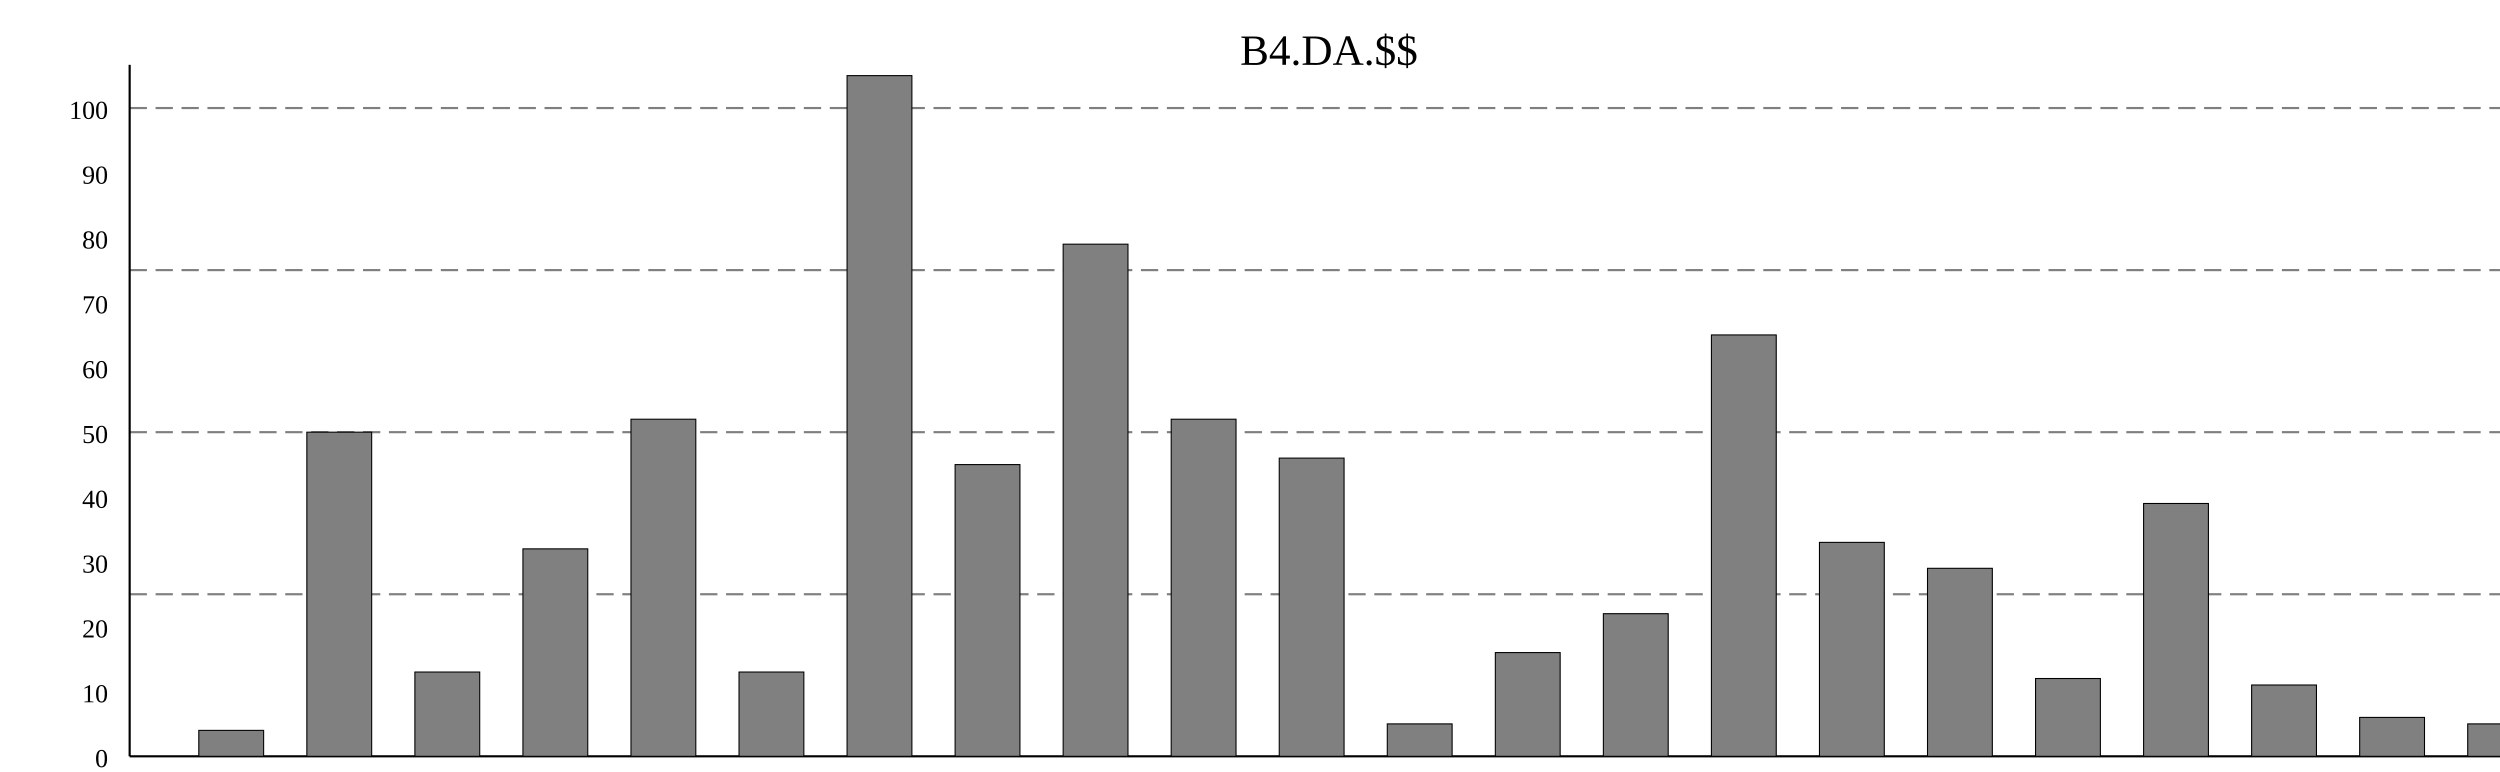
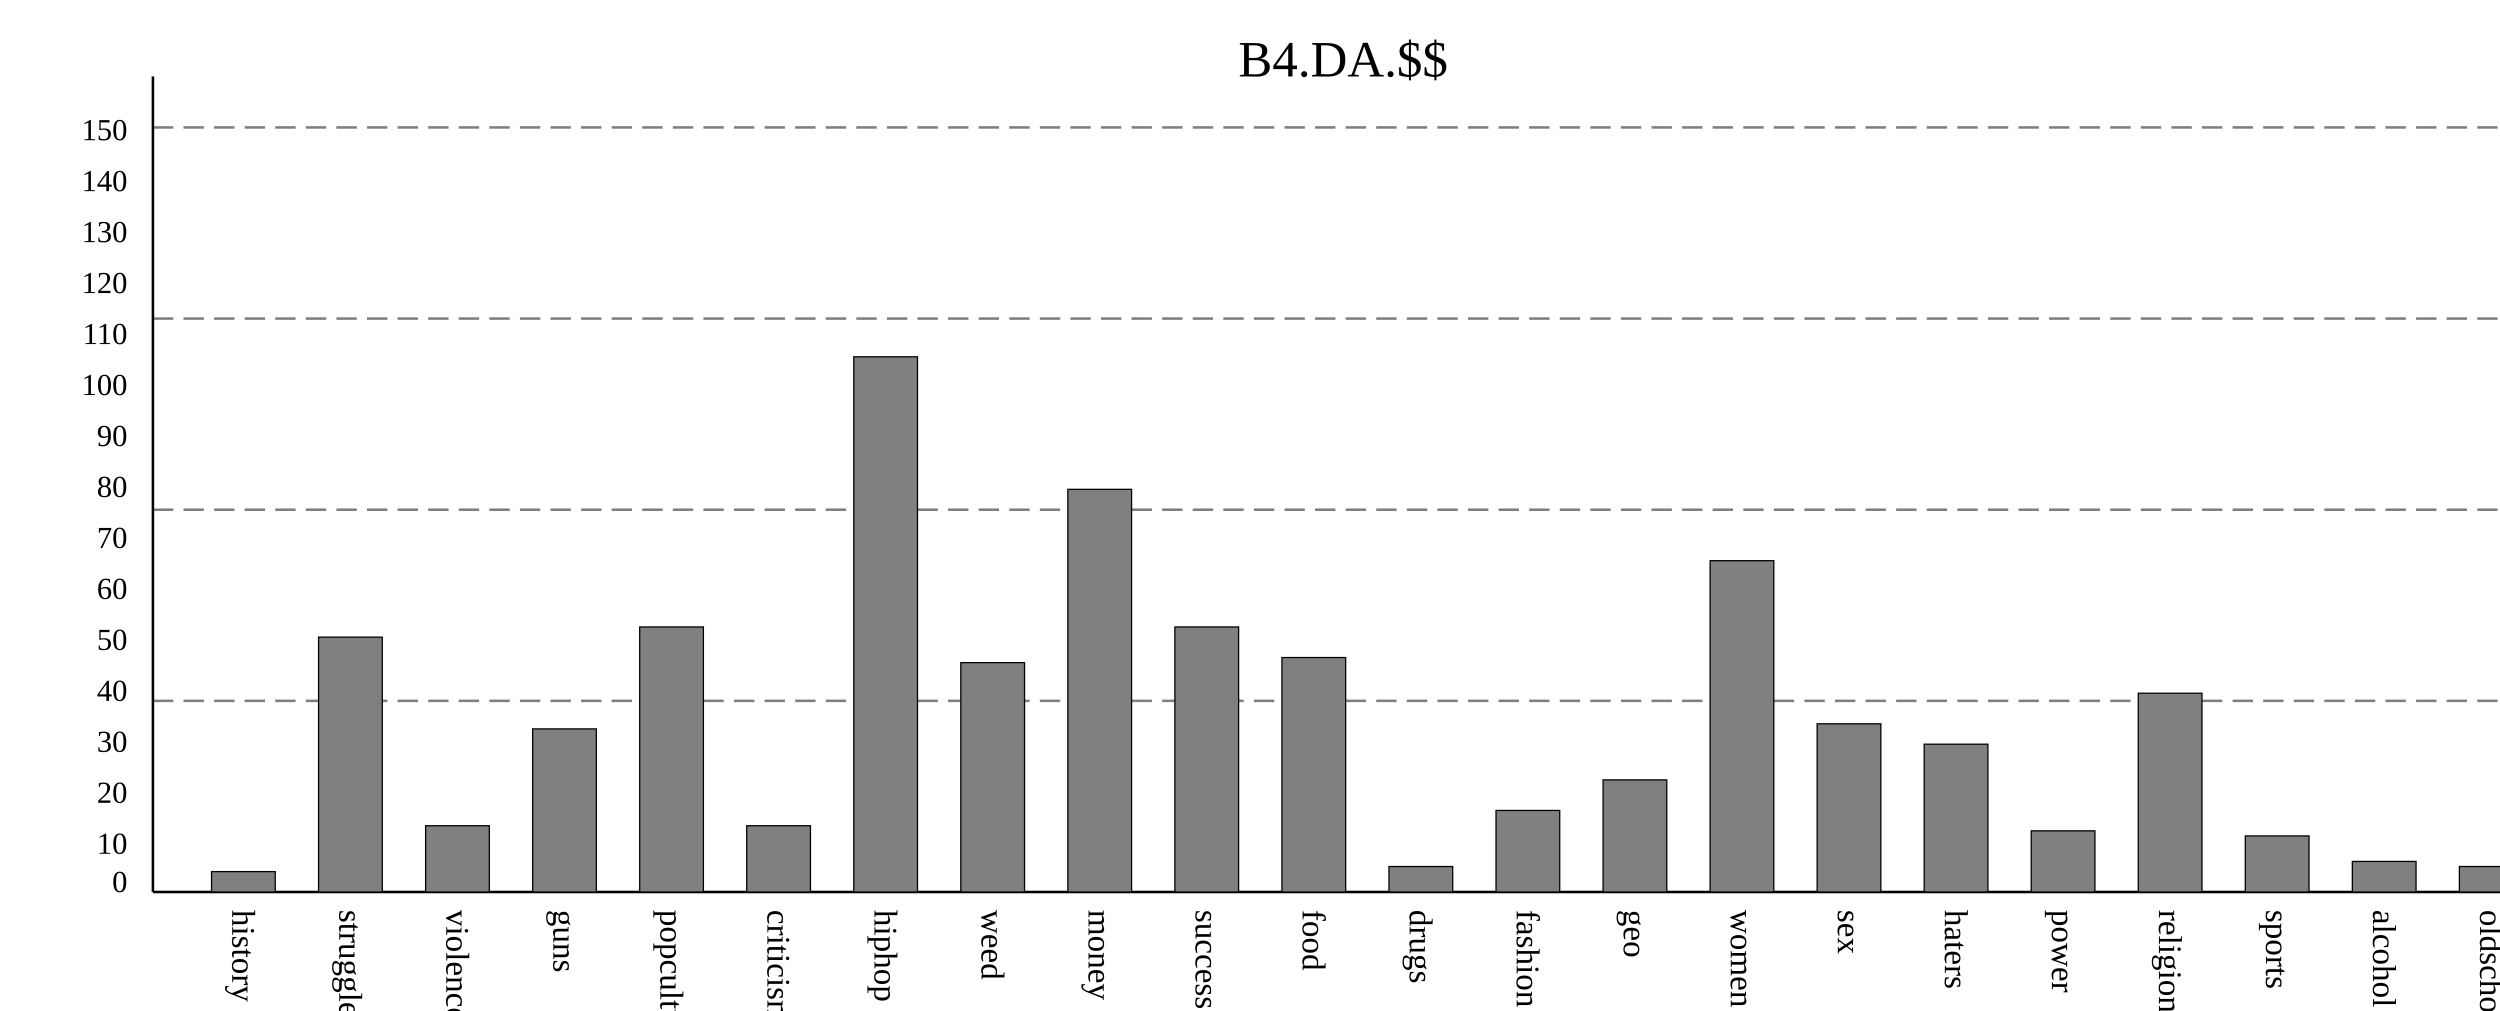
<svg xmlns="http://www.w3.org/2000/svg" height="100%" width="100%">
  <g transform="translate(40, 350)">
-     <text x="575" y="-320" text-anchor="middle" font-size="20px">B4.DA.$$</text>
+     <text x="487" y="-320" text-anchor="middle" font-size="20px">B4.DA.$$</text>
    <line x1="20" x2="20" y1="0" y2="-320" stroke="black" stroke-width="1" />
-     <line x1="20" x2="1150" y1="0" y2="0" stroke="black" stroke-width="1" />
-     <line x1="20" x2="1150" y1="-75" y2="-75" stroke="black" opacity="0.5" stroke-dasharray="8 4" stroke-width="1" />
-     <line x1="20" x2="1150" y1="-150" y2="-150" stroke="black" opacity="0.5" stroke-dasharray="8 4" stroke-width="1" />
-     <line x1="20" x2="1150" y1="-225" y2="-225" stroke="black" opacity="0.5" stroke-dasharray="8 4" stroke-width="1" />
-     <line x1="20" x2="1150" y1="-300" y2="-300" stroke="black" opacity="0.5" stroke-dasharray="8 4" stroke-width="1" />
-     <text x="10" y="5" text-anchor="end">0</text>
-     <text x="10" y="-25" text-anchor="end">10</text>
-     <text x="10" y="-55" text-anchor="end">20</text>
-     <text x="10" y="-85" text-anchor="end">30</text>
-     <text x="10" y="-115" text-anchor="end">40</text>
-     <text x="10" y="-145" text-anchor="end">50</text>
-     <text x="10" y="-175" text-anchor="end">60</text>
-     <text x="10" y="-205" text-anchor="end">70</text>
-     <text x="10" y="-235" text-anchor="end">80</text>
-     <text x="10" y="-265" text-anchor="end">90</text>
-     <text x="10" y="-295" text-anchor="end">100</text>
-     <rect x="52" y="-12" stroke="black" stroke-width=".5" fill="gray" width="30" height="12" />
-     <text x="67" y="20" text-anchor="middle" font-size="12px">history</text>
-     <rect x="102" y="-150" stroke="black" stroke-width=".5" fill="gray" width="30" height="150" />
-     <text x="117" y="20" text-anchor="middle" font-size="12px">struggle</text>
-     <rect x="152" y="-39" stroke="black" stroke-width=".5" fill="gray" width="30" height="39" />
-     <text x="167" y="20" text-anchor="middle" font-size="12px">violence</text>
-     <rect x="202" y="-96" stroke="black" stroke-width=".5" fill="gray" width="30" height="96" />
-     <text x="217" y="20" text-anchor="middle" font-size="12px">guns</text>
-     <rect x="252" y="-156" stroke="black" stroke-width=".5" fill="gray" width="30" height="156" />
-     <text x="267" y="20" text-anchor="middle" font-size="12px">popculture</text>
-     <rect x="302" y="-39" stroke="black" stroke-width=".5" fill="gray" width="30" height="39" />
-     <text x="317" y="20" text-anchor="middle" font-size="12px">criticism</text>
-     <rect x="352" y="-315" stroke="black" stroke-width=".5" fill="gray" width="30" height="315" />
-     <text x="367" y="20" text-anchor="middle" font-size="12px">hiphop</text>
-     <rect x="402" y="-135" stroke="black" stroke-width=".5" fill="gray" width="30" height="135" />
-     <text x="417" y="20" text-anchor="middle" font-size="12px">weed</text>
-     <rect x="452" y="-237" stroke="black" stroke-width=".5" fill="gray" width="30" height="237" />
-     <text x="467" y="20" text-anchor="middle" font-size="12px">money</text>
-     <rect x="502" y="-156" stroke="black" stroke-width=".5" fill="gray" width="30" height="156" />
-     <text x="517" y="20" text-anchor="middle" font-size="12px">success</text>
-     <rect x="552" y="-138" stroke="black" stroke-width=".5" fill="gray" width="30" height="138" />
-     <text x="567" y="20" text-anchor="middle" font-size="12px">food</text>
-     <rect x="602" y="-15" stroke="black" stroke-width=".5" fill="gray" width="30" height="15" />
-     <text x="617" y="20" text-anchor="middle" font-size="12px">drugs</text>
-     <rect x="652" y="-48" stroke="black" stroke-width=".5" fill="gray" width="30" height="48" />
-     <text x="667" y="20" text-anchor="middle" font-size="12px">fashion</text>
-     <rect x="702" y="-66" stroke="black" stroke-width=".5" fill="gray" width="30" height="66" />
-     <text x="717" y="20" text-anchor="middle" font-size="12px">geo</text>
-     <rect x="752" y="-195" stroke="black" stroke-width=".5" fill="gray" width="30" height="195" />
-     <text x="767" y="20" text-anchor="middle" font-size="12px">women</text>
-     <rect x="802" y="-99" stroke="black" stroke-width=".5" fill="gray" width="30" height="99" />
-     <text x="817" y="20" text-anchor="middle" font-size="12px">sex</text>
-     <rect x="852" y="-87" stroke="black" stroke-width=".5" fill="gray" width="30" height="87" />
-     <text x="867" y="20" text-anchor="middle" font-size="12px">haters</text>
-     <rect x="902" y="-36" stroke="black" stroke-width=".5" fill="gray" width="30" height="36" />
-     <text x="917" y="20" text-anchor="middle" font-size="12px">power</text>
-     <rect x="952" y="-117" stroke="black" stroke-width=".5" fill="gray" width="30" height="117" />
-     <text x="967" y="20" text-anchor="middle" font-size="12px">religion</text>
-     <rect x="1002" y="-33" stroke="black" stroke-width=".5" fill="gray" width="30" height="33" />
-     <text x="1017" y="20" text-anchor="middle" font-size="12px">sports</text>
-     <rect x="1052" y="-18" stroke="black" stroke-width=".5" fill="gray" width="30" height="18" />
-     <text x="1067" y="20" text-anchor="middle" font-size="12px">alcohol</text>
-     <rect x="1102" y="-15" stroke="black" stroke-width=".5" fill="gray" width="30" height="15" />
-     <text x="1117" y="20" text-anchor="middle" font-size="12px">oldschool</text>
+     <line x1="20" x2="974" y1="0" y2="0" stroke="black" stroke-width="1" />
+     <line x1="20" x2="974" y1="-75" y2="-75" stroke="black" opacity="0.5" stroke-dasharray="8 4" stroke-width="1" />
+     <line x1="20" x2="974" y1="-150" y2="-150" stroke="black" opacity="0.5" stroke-dasharray="8 4" stroke-width="1" />
+     <line x1="20" x2="974" y1="-225" y2="-225" stroke="black" opacity="0.5" stroke-dasharray="8 4" stroke-width="1" />
+     <line x1="20" x2="974" y1="-300" y2="-300" stroke="black" opacity="0.5" stroke-dasharray="8 4" stroke-width="1" />
+     <text x="10" y="0" text-anchor="end">0</text>
+     <text x="10" y="-15" text-anchor="end">10</text>
+     <text x="10" y="-35" text-anchor="end">20</text>
+     <text x="10" y="-55" text-anchor="end">30</text>
+     <text x="10" y="-75" text-anchor="end">40</text>
+     <text x="10" y="-95" text-anchor="end">50</text>
+     <text x="10" y="-115" text-anchor="end">60</text>
+     <text x="10" y="-135" text-anchor="end">70</text>
+     <text x="10" y="-155" text-anchor="end">80</text>
+     <text x="10" y="-175" text-anchor="end">90</text>
+     <text x="10" y="-195" text-anchor="end">100</text>
+     <text x="10" y="-215" text-anchor="end">110</text>
+     <text x="10" y="-235" text-anchor="end">120</text>
+     <text x="10" y="-255" text-anchor="end">130</text>
+     <text x="10" y="-275" text-anchor="end">140</text>
+     <text x="10" y="-295" text-anchor="end">150</text>
+     <rect x="43" y="-8" stroke="black" stroke-width=".5" fill="gray" width="25" height="8" />
+     <text style="writing-mode: tb;" x="55.5" y="7" text-anchor="right" font-size="13px">history</text>
+     <rect x="85" y="-100" stroke="black" stroke-width=".5" fill="gray" width="25" height="100" />
+     <text style="writing-mode: tb;" x="97.5" y="7" text-anchor="right" font-size="13px">struggle</text>
+     <rect x="127" y="-26" stroke="black" stroke-width=".5" fill="gray" width="25" height="26" />
+     <text style="writing-mode: tb;" x="139.5" y="7" text-anchor="right" font-size="13px">violence</text>
+     <rect x="169" y="-64" stroke="black" stroke-width=".5" fill="gray" width="25" height="64" />
+     <text style="writing-mode: tb;" x="181.5" y="7" text-anchor="right" font-size="13px">guns</text>
+     <rect x="211" y="-104" stroke="black" stroke-width=".5" fill="gray" width="25" height="104" />
+     <text style="writing-mode: tb;" x="223.5" y="7" text-anchor="right" font-size="13px">popculture</text>
+     <rect x="253" y="-26" stroke="black" stroke-width=".5" fill="gray" width="25" height="26" />
+     <text style="writing-mode: tb;" x="265.5" y="7" text-anchor="right" font-size="13px">criticism</text>
+     <rect x="295" y="-210" stroke="black" stroke-width=".5" fill="gray" width="25" height="210" />
+     <text style="writing-mode: tb;" x="307.5" y="7" text-anchor="right" font-size="13px">hiphop</text>
+     <rect x="337" y="-90" stroke="black" stroke-width=".5" fill="gray" width="25" height="90" />
+     <text style="writing-mode: tb;" x="349.5" y="7" text-anchor="right" font-size="13px">weed</text>
+     <rect x="379" y="-158" stroke="black" stroke-width=".5" fill="gray" width="25" height="158" />
+     <text style="writing-mode: tb;" x="391.5" y="7" text-anchor="right" font-size="13px">money</text>
+     <rect x="421" y="-104" stroke="black" stroke-width=".5" fill="gray" width="25" height="104" />
+     <text style="writing-mode: tb;" x="433.5" y="7" text-anchor="right" font-size="13px">success</text>
+     <rect x="463" y="-92" stroke="black" stroke-width=".5" fill="gray" width="25" height="92" />
+     <text style="writing-mode: tb;" x="475.5" y="7" text-anchor="right" font-size="13px">food</text>
+     <rect x="505" y="-10" stroke="black" stroke-width=".5" fill="gray" width="25" height="10" />
+     <text style="writing-mode: tb;" x="517.5" y="7" text-anchor="right" font-size="13px">drugs</text>
+     <rect x="547" y="-32" stroke="black" stroke-width=".5" fill="gray" width="25" height="32" />
+     <text style="writing-mode: tb;" x="559.5" y="7" text-anchor="right" font-size="13px">fashion</text>
+     <rect x="589" y="-44" stroke="black" stroke-width=".5" fill="gray" width="25" height="44" />
+     <text style="writing-mode: tb;" x="601.5" y="7" text-anchor="right" font-size="13px">geo</text>
+     <rect x="631" y="-130" stroke="black" stroke-width=".5" fill="gray" width="25" height="130" />
+     <text style="writing-mode: tb;" x="643.5" y="7" text-anchor="right" font-size="13px">women</text>
+     <rect x="673" y="-66" stroke="black" stroke-width=".5" fill="gray" width="25" height="66" />
+     <text style="writing-mode: tb;" x="685.5" y="7" text-anchor="right" font-size="13px">sex</text>
+     <rect x="715" y="-58" stroke="black" stroke-width=".5" fill="gray" width="25" height="58" />
+     <text style="writing-mode: tb;" x="727.5" y="7" text-anchor="right" font-size="13px">haters</text>
+     <rect x="757" y="-24" stroke="black" stroke-width=".5" fill="gray" width="25" height="24" />
+     <text style="writing-mode: tb;" x="769.5" y="7" text-anchor="right" font-size="13px">power</text>
+     <rect x="799" y="-78" stroke="black" stroke-width=".5" fill="gray" width="25" height="78" />
+     <text style="writing-mode: tb;" x="811.5" y="7" text-anchor="right" font-size="13px">religion</text>
+     <rect x="841" y="-22" stroke="black" stroke-width=".5" fill="gray" width="25" height="22" />
+     <text style="writing-mode: tb;" x="853.5" y="7" text-anchor="right" font-size="13px">sports</text>
+     <rect x="883" y="-12" stroke="black" stroke-width=".5" fill="gray" width="25" height="12" />
+     <text style="writing-mode: tb;" x="895.5" y="7" text-anchor="right" font-size="13px">alcohol</text>
+     <rect x="925" y="-10" stroke="black" stroke-width=".5" fill="gray" width="25" height="10" />
+     <text style="writing-mode: tb;" x="937.5" y="7" text-anchor="right" font-size="13px">oldschool</text>
  </g>
</svg>
